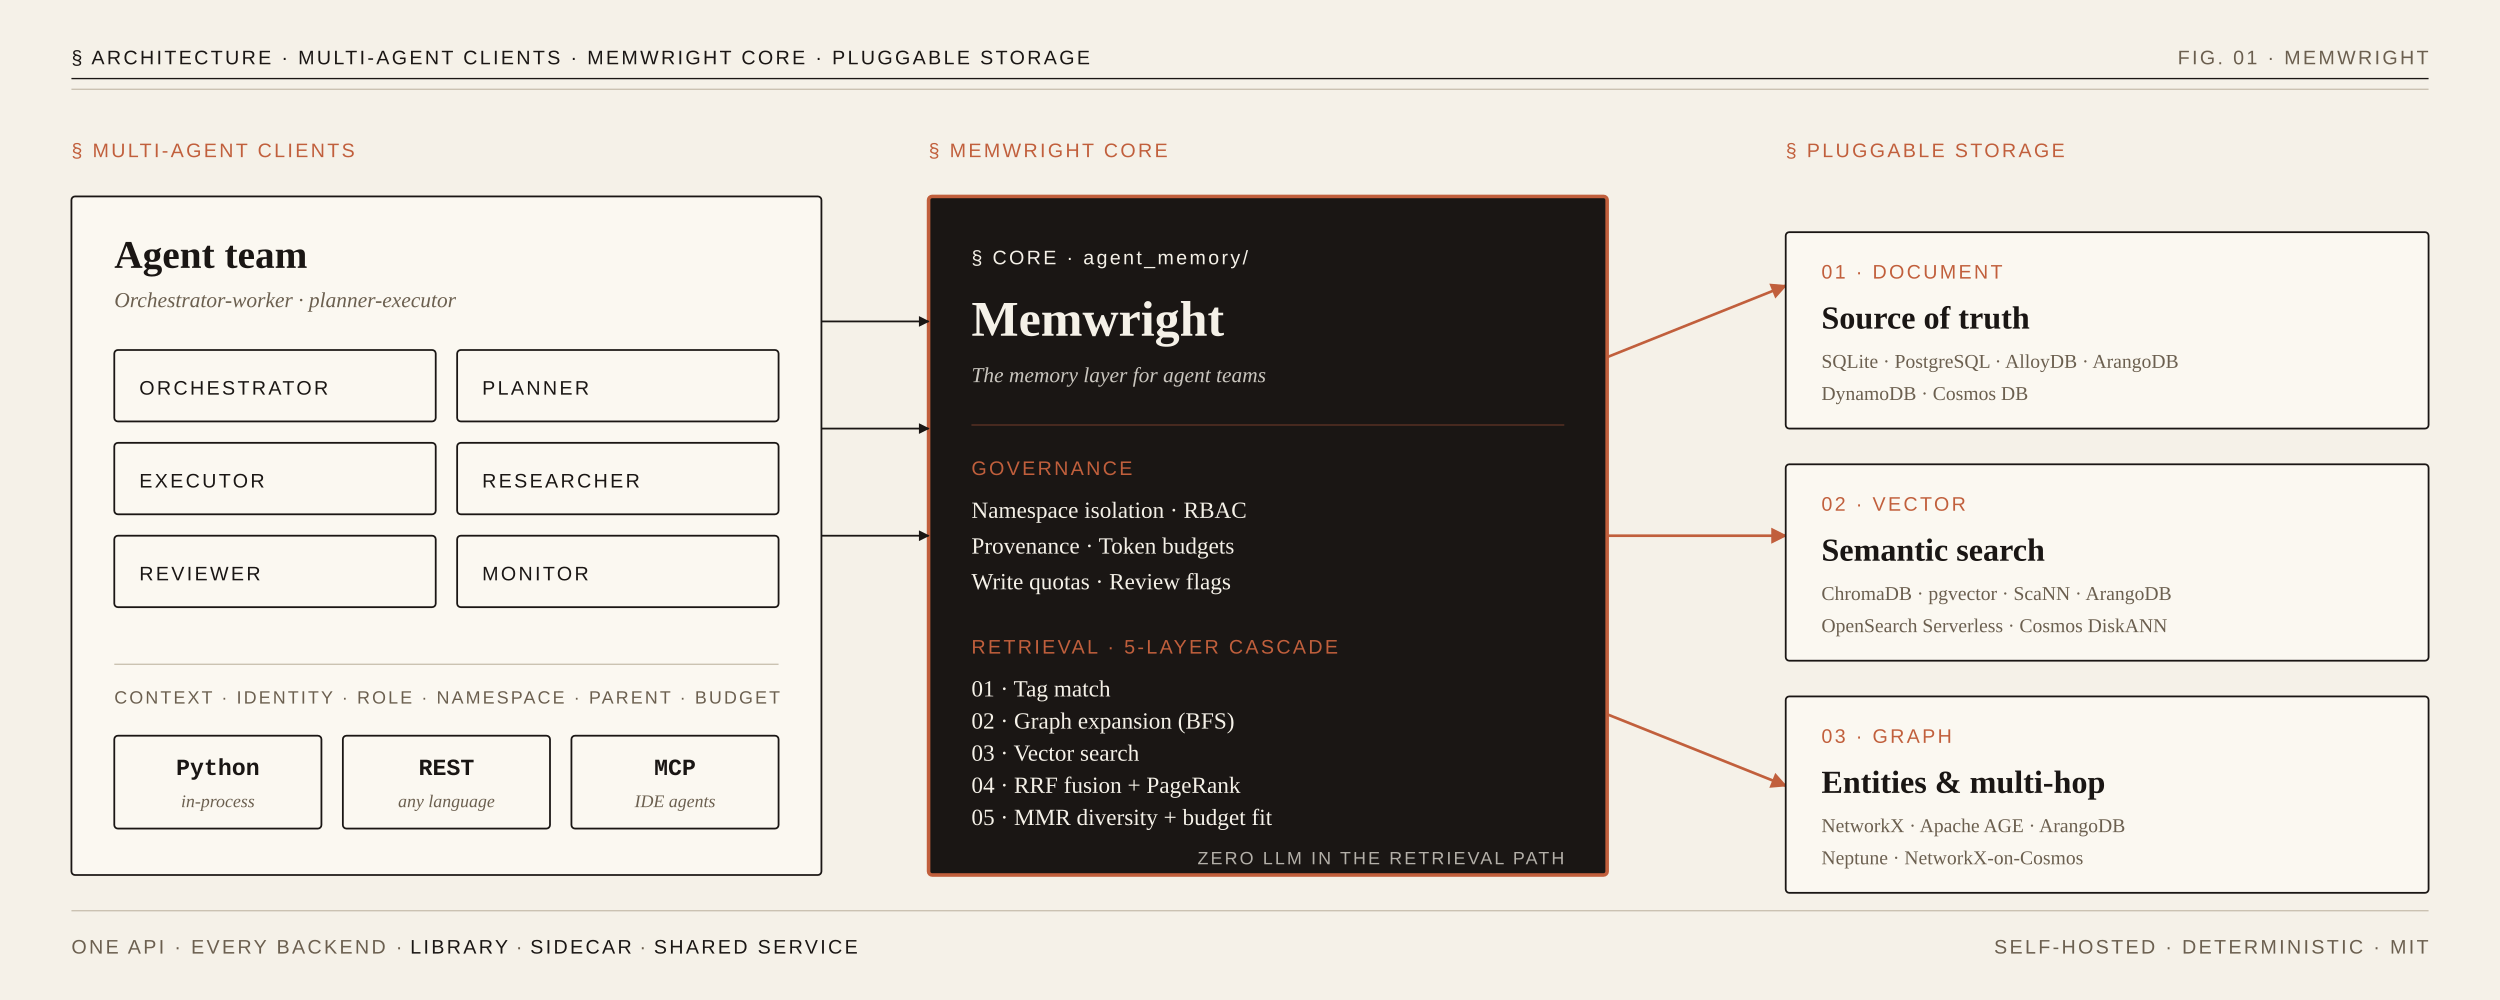
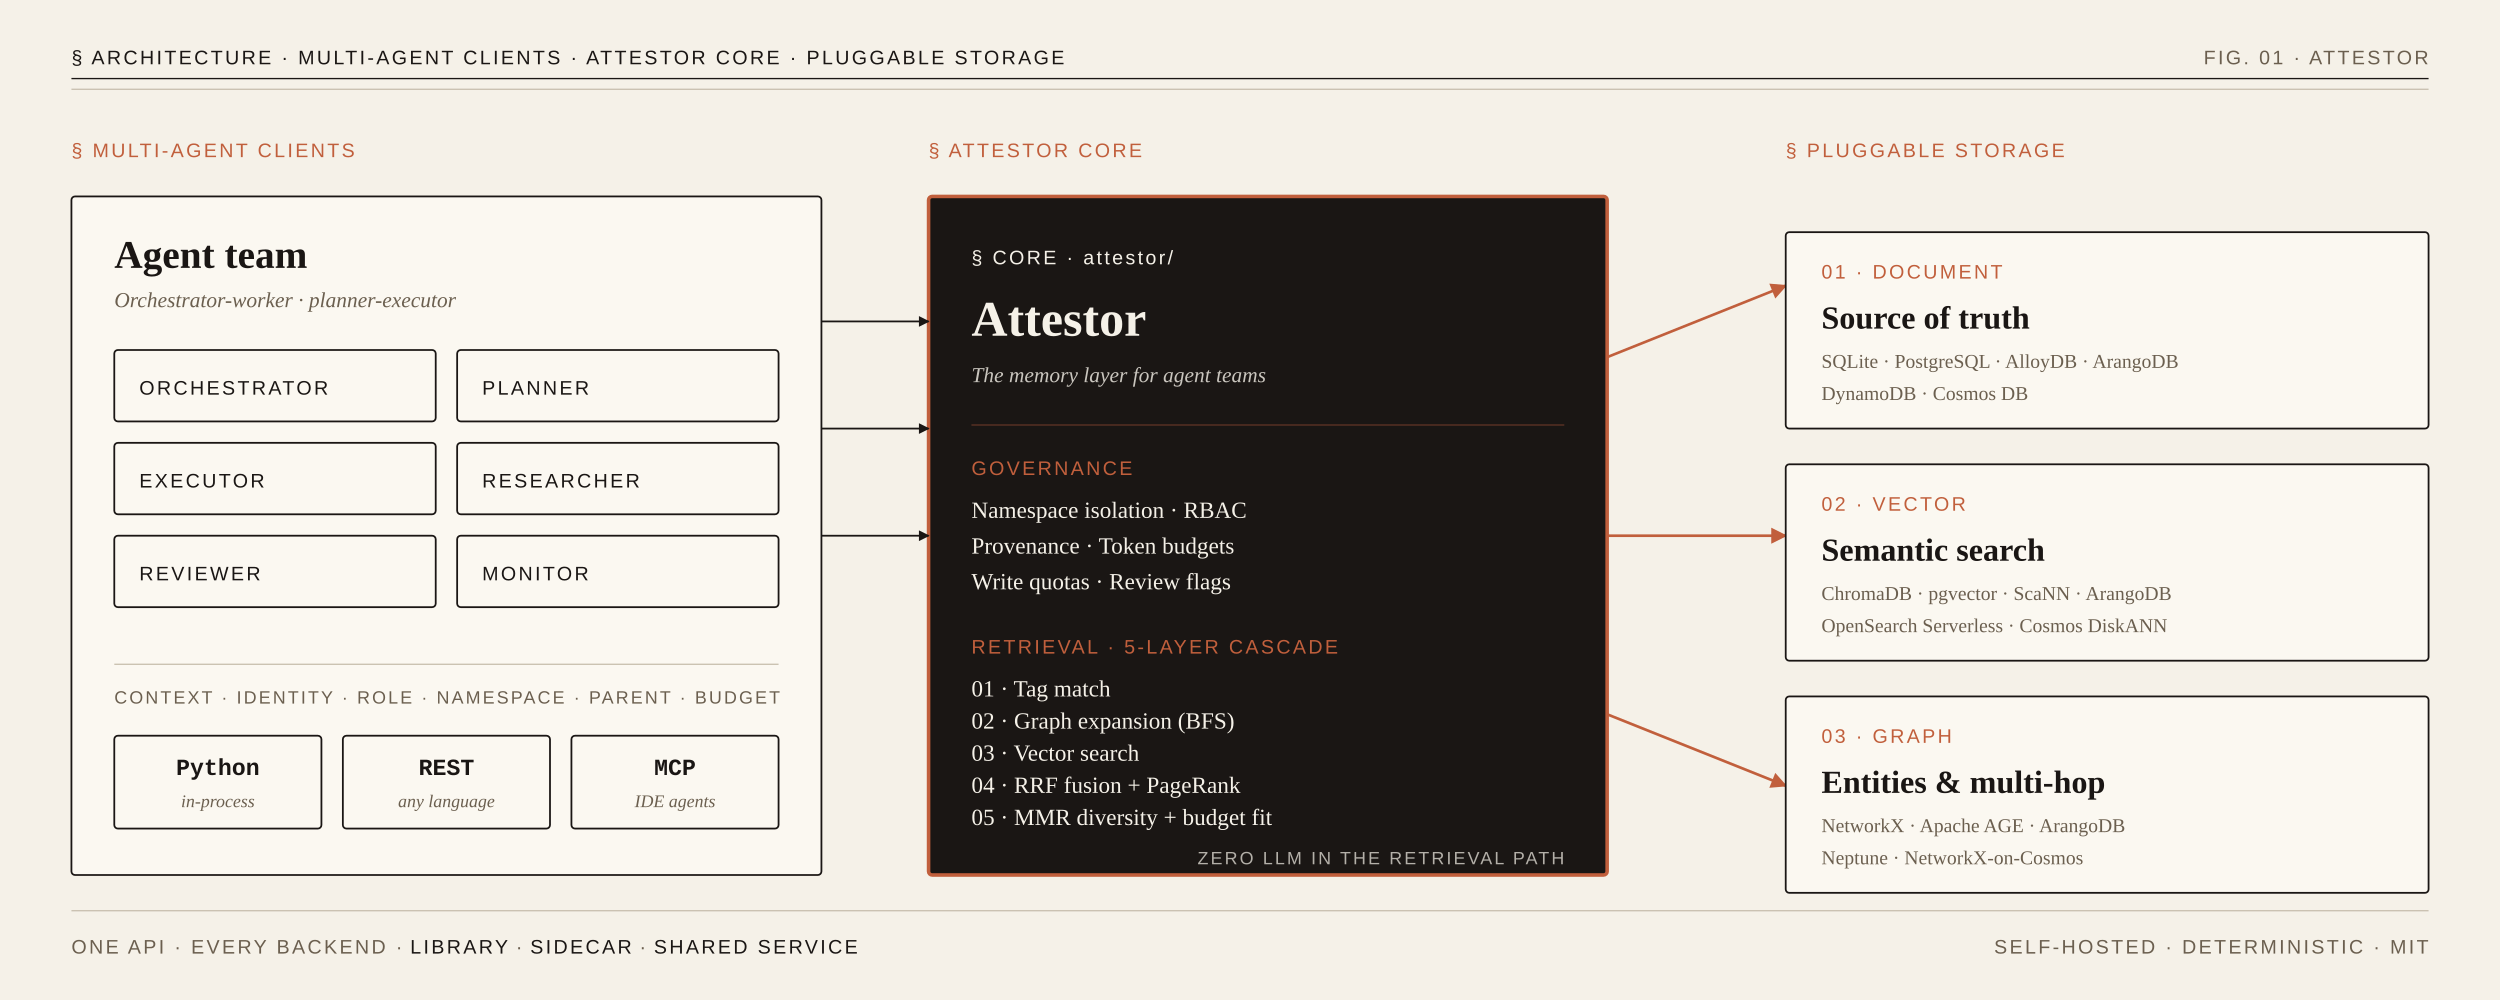
<svg xmlns="http://www.w3.org/2000/svg" viewBox="0 0 1400 560" font-family="Georgia, 'Times New Roman', serif">
  <defs>
    <style>
      .bg { fill: #F5F1E8; }
      .card { fill: #FBF8F1; stroke: #1A1614; stroke-width: 1; }
      .core { fill: #1A1614; stroke: #C15F3C; stroke-width: 2; }
      .ink { fill: #1A1614; }
      .cream { fill: #F5F1E8; }
      .muted { fill: #6B5F4F; }
      .accent { fill: #C15F3C; }
      .rule { stroke: #1A1614; stroke-width: 0.75; }
      .hair { stroke: #C9C0B0; stroke-width: 0.75; }
      .wire { stroke: #1A1614; stroke-width: 1; fill: none; }
      .wire-accent { stroke: #C15F3C; stroke-width: 1.5; fill: none; }
      .mono { font-family: 'Menlo', 'Consolas', 'Courier New', monospace; }
      .sans { font-family: 'Helvetica Neue', 'Arial', sans-serif; letter-spacing: 0.12em; }
    </style>
    <marker id="arrow" viewBox="0 0 10 10" refX="9" refY="5" markerWidth="6" markerHeight="6" orient="auto-start-reverse">
      <path d="M 0 0 L 10 5 L 0 10 z" fill="#1A1614" />
    </marker>
    <marker id="arrow-accent" viewBox="0 0 10 10" refX="9" refY="5" markerWidth="6" markerHeight="6" orient="auto-start-reverse">
      <path d="M 0 0 L 10 5 L 0 10 z" fill="#C15F3C" />
    </marker>
  </defs>
  <rect class="bg" width="1400" height="560" />
  <line class="rule" x1="40" y1="44" x2="1360" y2="44" />
  <line class="hair" x1="40" y1="50" x2="1360" y2="50" />
-   <text class="ink sans" x="40" y="36" font-size="11">§ ARCHITECTURE · MULTI-AGENT CLIENTS · MEMWRIGHT CORE · PLUGGABLE STORAGE</text>
-   <text class="muted sans" x="1360" y="36" font-size="11" text-anchor="end">FIG. 01 · MEMWRIGHT</text>
+   <text class="ink sans" x="40" y="36" font-size="11">§ ARCHITECTURE · MULTI-AGENT CLIENTS · ATTESTOR CORE · PLUGGABLE STORAGE</text>
+   <text class="muted sans" x="1360" y="36" font-size="11" text-anchor="end">FIG. 01 · ATTESTOR</text>
  <text class="accent sans" x="40" y="88" font-size="11">§ MULTI-AGENT CLIENTS</text>
-   <text class="accent sans" x="520" y="88" font-size="11">§ MEMWRIGHT CORE</text>
+   <text class="accent sans" x="520" y="88" font-size="11">§ ATTESTOR CORE</text>
  <text class="accent sans" x="1000" y="88" font-size="11">§ PLUGGABLE STORAGE</text>
  <g transform="translate(40,110)">
    <rect class="card" width="420" height="380" rx="2" />
    <text class="ink" x="24" y="40" font-size="22" font-weight="700">Agent team</text>
    <text class="muted" x="24" y="62" font-size="12" font-style="italic">Orchestrator-worker · planner-executor</text>
    <g transform="translate(24,86)">
      <rect class="card" x="0" y="0" width="180" height="40" rx="2" />
      <text class="ink sans" x="14" y="25" font-size="11">ORCHESTRATOR</text>
      <rect class="card" x="192" y="0" width="180" height="40" rx="2" />
      <text class="ink sans" x="206" y="25" font-size="11">PLANNER</text>
      <rect class="card" x="0" y="52" width="180" height="40" rx="2" />
      <text class="ink sans" x="14" y="77" font-size="11">EXECUTOR</text>
      <rect class="card" x="192" y="52" width="180" height="40" rx="2" />
      <text class="ink sans" x="206" y="77" font-size="11">RESEARCHER</text>
      <rect class="card" x="0" y="104" width="180" height="40" rx="2" />
      <text class="ink sans" x="14" y="129" font-size="11">REVIEWER</text>
      <rect class="card" x="192" y="104" width="180" height="40" rx="2" />
      <text class="ink sans" x="206" y="129" font-size="11">MONITOR</text>
    </g>
    <line class="hair" x1="24" y1="262" x2="396" y2="262" />
    <text class="muted sans" x="24" y="284" font-size="10">CONTEXT · IDENTITY · ROLE · NAMESPACE · PARENT · BUDGET</text>
    <g transform="translate(24,302)">
      <rect class="card" x="0" y="0" width="116" height="52" rx="2" />
      <text class="ink mono" x="58" y="22" font-size="13" text-anchor="middle" font-weight="700">Python</text>
      <text class="muted" x="58" y="40" font-size="10" text-anchor="middle" font-style="italic">in-process</text>
      <rect class="card" x="128" y="0" width="116" height="52" rx="2" />
      <text class="ink mono" x="186" y="22" font-size="13" text-anchor="middle" font-weight="700">REST</text>
      <text class="muted" x="186" y="40" font-size="10" text-anchor="middle" font-style="italic">any language</text>
      <rect class="card" x="256" y="0" width="116" height="52" rx="2" />
      <text class="ink mono" x="314" y="22" font-size="13" text-anchor="middle" font-weight="700">MCP</text>
      <text class="muted" x="314" y="40" font-size="10" text-anchor="middle" font-style="italic">IDE agents</text>
    </g>
  </g>
  <g transform="translate(520,110)">
    <rect class="core" width="380" height="380" rx="2" />
-     <text class="cream sans" x="24" y="38" font-size="11">§ CORE · agent_memory/</text>
-     <text class="cream" x="24" y="78" font-size="28" font-weight="700">Memwright</text>
+     <text class="cream sans" x="24" y="38" font-size="11">§ CORE · attestor/</text>
+     <text class="cream" x="24" y="78" font-size="28" font-weight="700">Attestor</text>
    <text class="cream" x="24" y="104" font-size="12" font-style="italic" opacity="0.8">The memory layer for agent teams</text>
    <line x1="24" y1="128" x2="356" y2="128" stroke="#C15F3C" stroke-width="0.5" opacity="0.6" />
    <text class="accent sans" x="24" y="156" font-size="11">GOVERNANCE</text>
    <text class="cream" x="24" y="180" font-size="13">Namespace isolation · RBAC</text>
    <text class="cream" x="24" y="200" font-size="13">Provenance · Token budgets</text>
    <text class="cream" x="24" y="220" font-size="13">Write quotas · Review flags</text>
    <text class="accent sans" x="24" y="256" font-size="11">RETRIEVAL · 5-LAYER CASCADE</text>
    <text class="cream" x="24" y="280" font-size="13">01 · Tag match</text>
    <text class="cream" x="24" y="298" font-size="13">02 · Graph expansion (BFS)</text>
    <text class="cream" x="24" y="316" font-size="13">03 · Vector search</text>
    <text class="cream" x="24" y="334" font-size="13">04 · RRF fusion + PageRank</text>
    <text class="cream" x="24" y="352" font-size="13">05 · MMR diversity + budget fit</text>
    <text class="cream sans" x="356" y="374" font-size="10" text-anchor="end" opacity="0.7">ZERO LLM IN THE RETRIEVAL PATH</text>
  </g>
  <g>
    <path class="wire" d="M 460 180 L 520 180" marker-end="url(#arrow)" />
    <path class="wire" d="M 460 240 L 520 240" marker-end="url(#arrow)" />
    <path class="wire" d="M 460 300 L 520 300" marker-end="url(#arrow)" />
  </g>
  <g>
    <path class="wire-accent" d="M 900 200 L 1000 160" marker-end="url(#arrow-accent)" />
    <path class="wire-accent" d="M 900 300 L 1000 300" marker-end="url(#arrow-accent)" />
    <path class="wire-accent" d="M 900 400 L 1000 440" marker-end="url(#arrow-accent)" />
  </g>
  <g transform="translate(1000,110)">
    <rect class="card" x="0" y="20" width="360" height="110" rx="2" />
    <text class="accent sans" x="20" y="46" font-size="11">01 · DOCUMENT</text>
    <text class="ink" x="20" y="74" font-size="18" font-weight="700">Source of truth</text>
    <text class="muted" x="20" y="96" font-size="11">SQLite · PostgreSQL · AlloyDB · ArangoDB</text>
    <text class="muted" x="20" y="114" font-size="11">DynamoDB · Cosmos DB</text>
    <rect class="card" x="0" y="150" width="360" height="110" rx="2" />
    <text class="accent sans" x="20" y="176" font-size="11">02 · VECTOR</text>
    <text class="ink" x="20" y="204" font-size="18" font-weight="700">Semantic search</text>
    <text class="muted" x="20" y="226" font-size="11">ChromaDB · pgvector · ScaNN · ArangoDB</text>
    <text class="muted" x="20" y="244" font-size="11">OpenSearch Serverless · Cosmos DiskANN</text>
    <rect class="card" x="0" y="280" width="360" height="110" rx="2" />
    <text class="accent sans" x="20" y="306" font-size="11">03 · GRAPH</text>
    <text class="ink" x="20" y="334" font-size="18" font-weight="700">Entities &amp; multi-hop</text>
    <text class="muted" x="20" y="356" font-size="11">NetworkX · Apache AGE · ArangoDB</text>
    <text class="muted" x="20" y="374" font-size="11">Neptune · NetworkX-on-Cosmos</text>
  </g>
  <line class="hair" x1="40" y1="510" x2="1360" y2="510" />
  <text class="muted sans" x="40" y="534" font-size="11">ONE API · EVERY BACKEND · <tspan class="ink">LIBRARY</tspan> · <tspan class="ink">SIDECAR</tspan> · <tspan class="ink">SHARED SERVICE</tspan>
  </text>
  <text class="muted sans" x="1360" y="534" font-size="11" text-anchor="end">SELF-HOSTED · DETERMINISTIC · MIT</text>
</svg>
